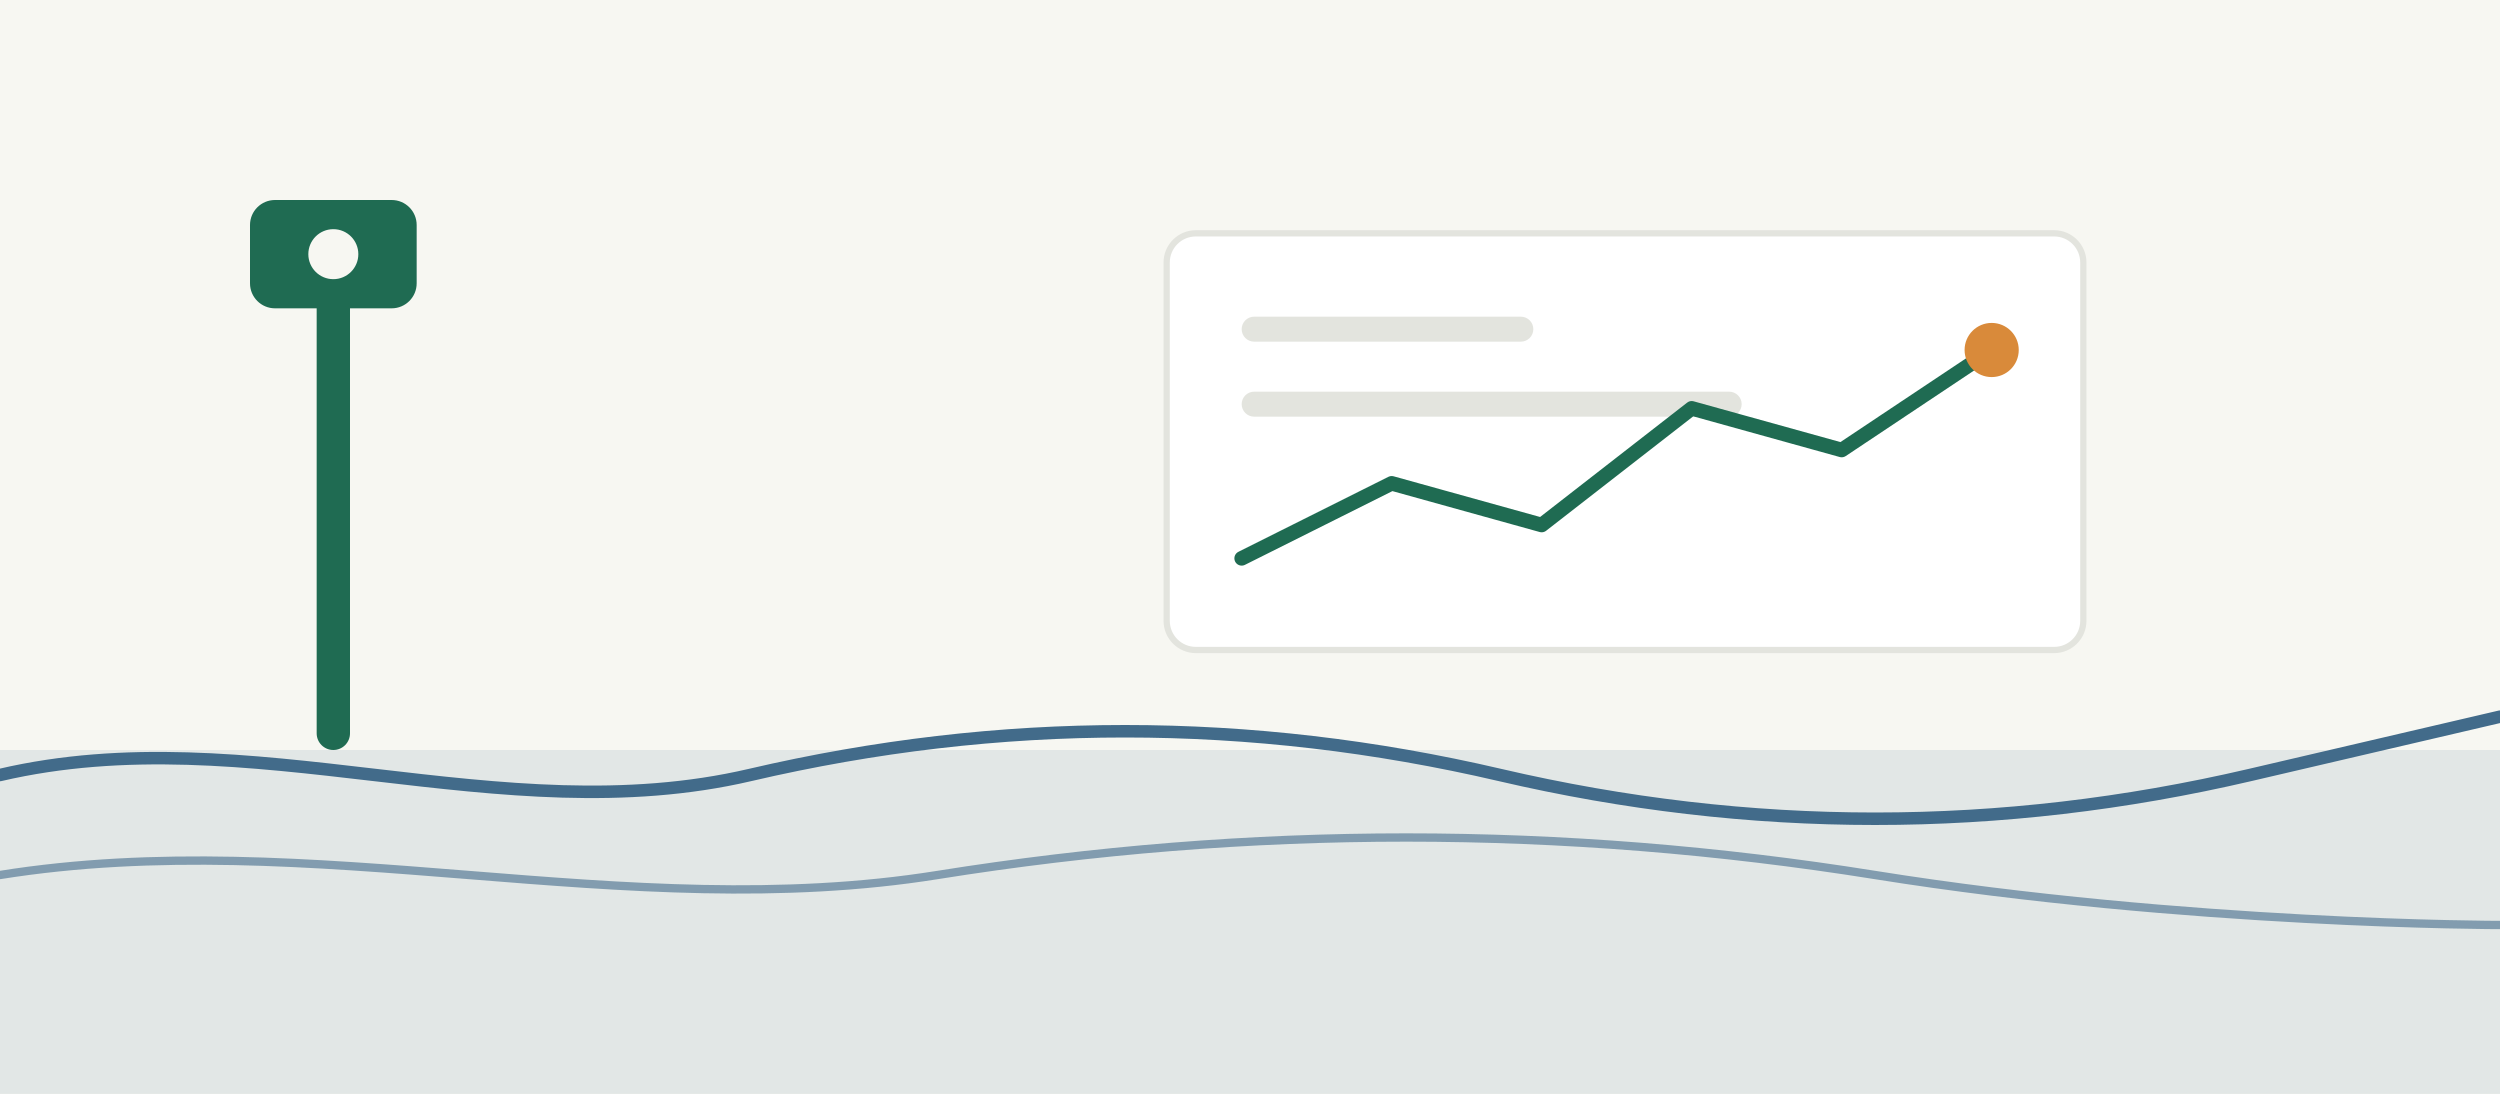
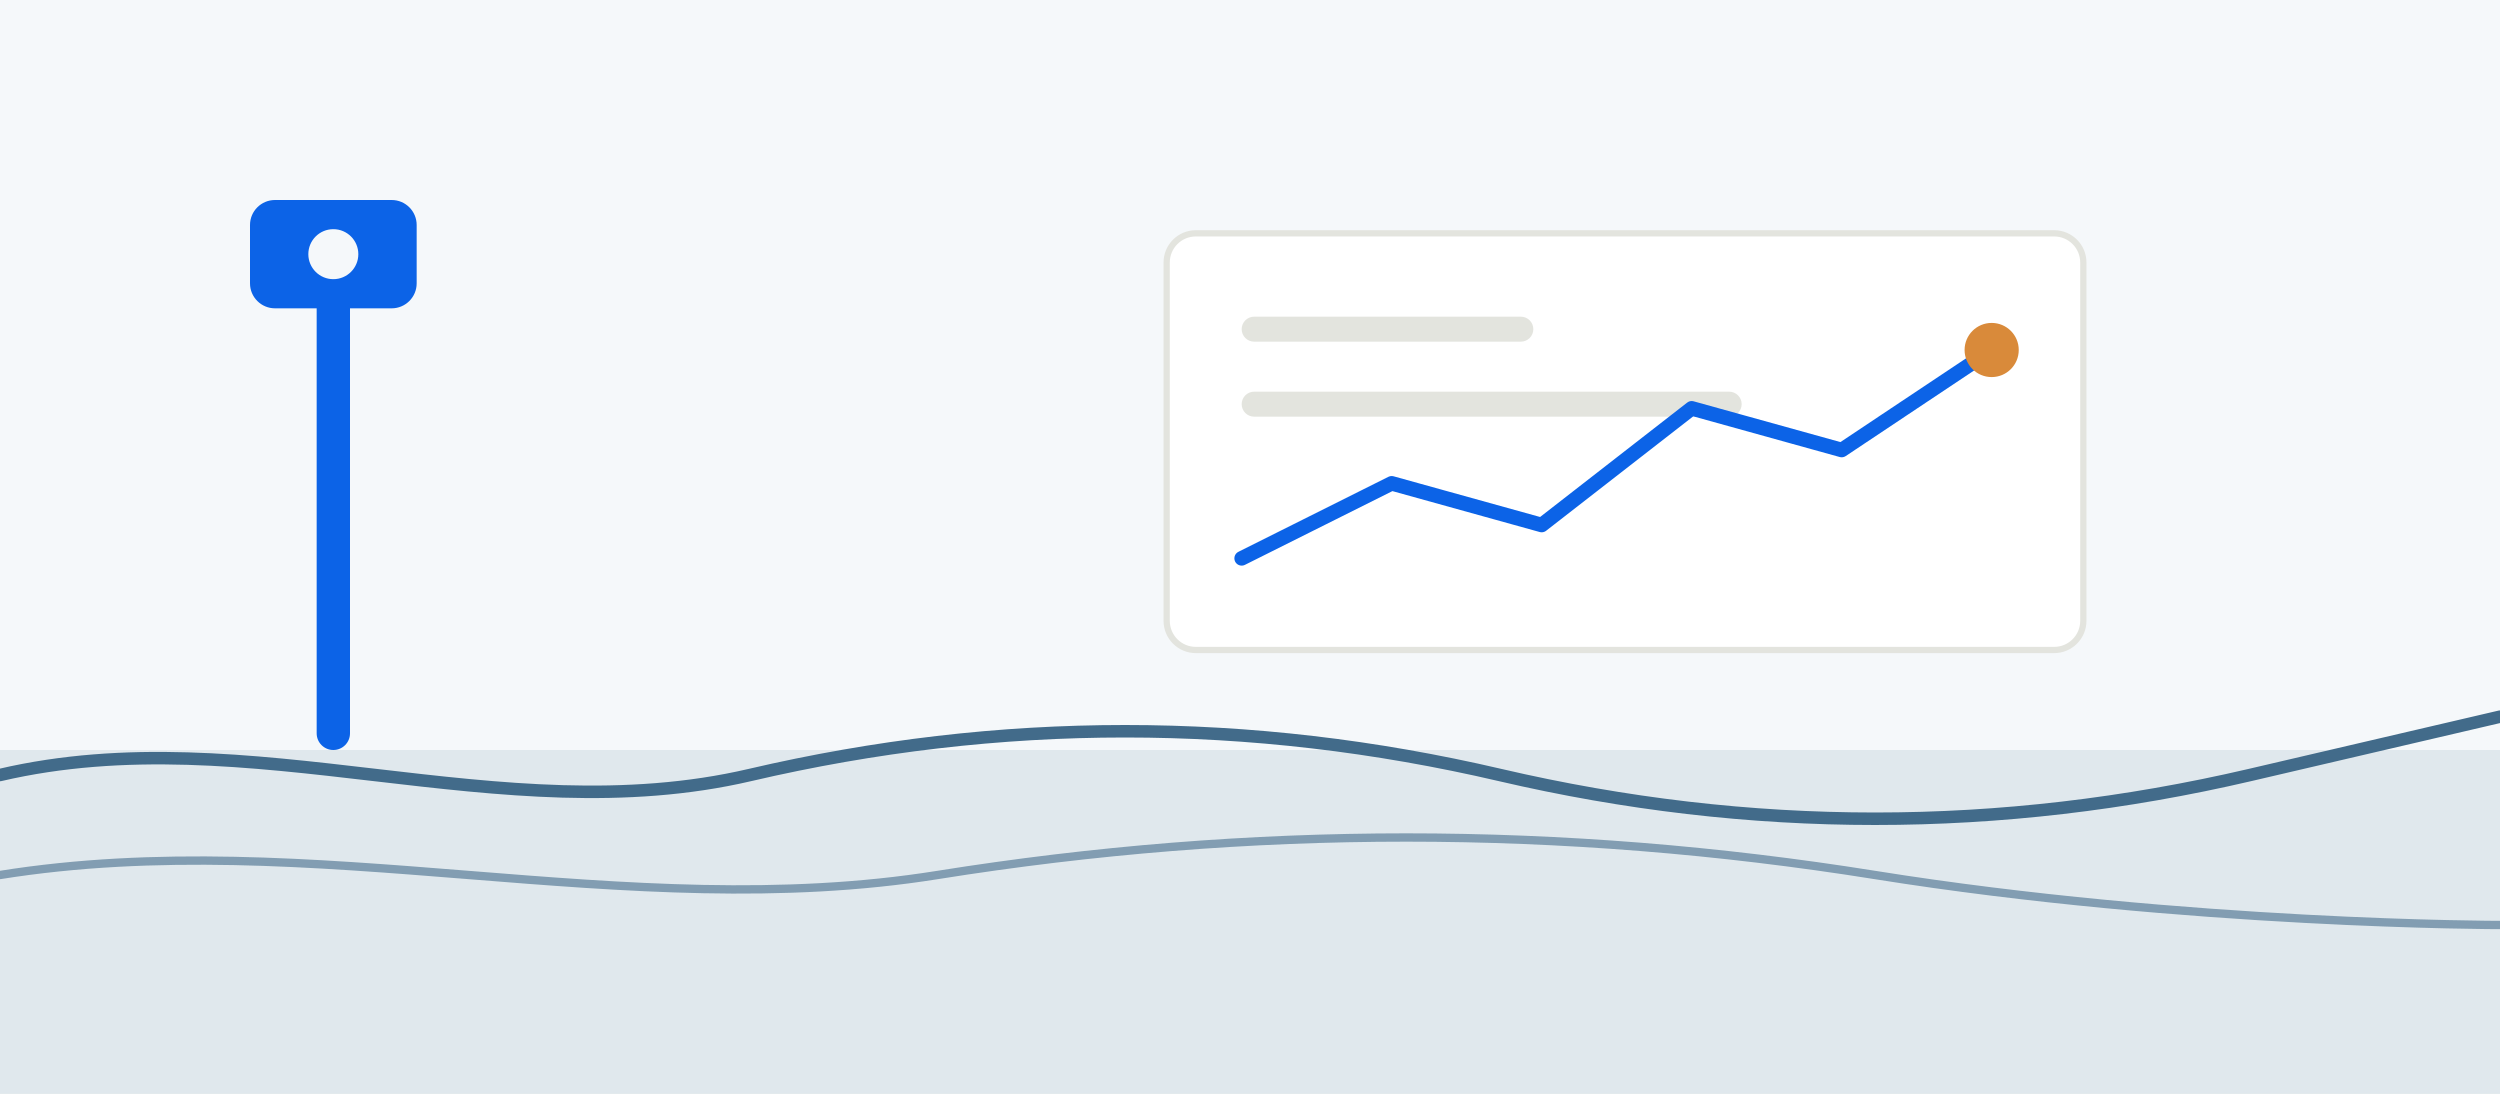
<svg xmlns="http://www.w3.org/2000/svg" viewBox="0 0 1200 525" width="1200" height="525" role="img" aria-hidden="true">
-   <rect width="1200" height="525" fill="#F7F7F2" />
+   <rect width="1200" height="525" fill="#F5F8FA" />
  <rect y="360" width="1200" height="165" fill="#426B8A" opacity="0.12" />
  <path d="M0 372 C 120 344, 240 400, 360 372 S 600 344, 720 372 S 960 400, 1080 372 1200 344 1200 344" fill="none" stroke="#426B8A" stroke-width="6" stroke-linecap="round" />
  <path d="M0 420 C 150 396, 300 444, 450 420 S 750 396, 900 420 1200 444 1200 444" fill="none" stroke="#426B8A" stroke-width="4" opacity="0.6" stroke-linecap="round" />
-   <rect x="152" y="128" width="16" height="232" rx="8" fill="#1F6B52" />
-   <rect x="120" y="96" width="80" height="52" rx="12" fill="#1F6B52" />
-   <circle cx="160" cy="122" r="12" fill="#F7F7F2" />
+   <rect x="152" y="128" width="16" height="232" rx="8" fill="#0C63E7" />
+   <rect x="120" y="96" width="80" height="52" rx="12" fill="#0C63E7" />
+   <circle cx="160" cy="122" r="12" fill="#F5F8FA" />
  <rect x="560" y="112" width="440" height="200" rx="14" fill="#FFFFFF" stroke="#E3E4DE" stroke-width="3" />
  <rect x="596" y="152" width="140" height="12" rx="6" fill="#E3E4DE" />
  <rect x="596" y="188" width="240" height="12" rx="6" fill="#E3E4DE" />
-   <polyline points="596,268 668,232 740,252 812,196 884,216 956,168" fill="none" stroke="#1F6B52" stroke-width="7" stroke-linecap="round" stroke-linejoin="round" />
+   <polyline points="596,268 668,232 740,252 812,196 884,216 956,168" fill="none" stroke="#0C63E7" stroke-width="7" stroke-linecap="round" stroke-linejoin="round" />
  <circle cx="956" cy="168" r="13" fill="#D98A3A" />
</svg>
